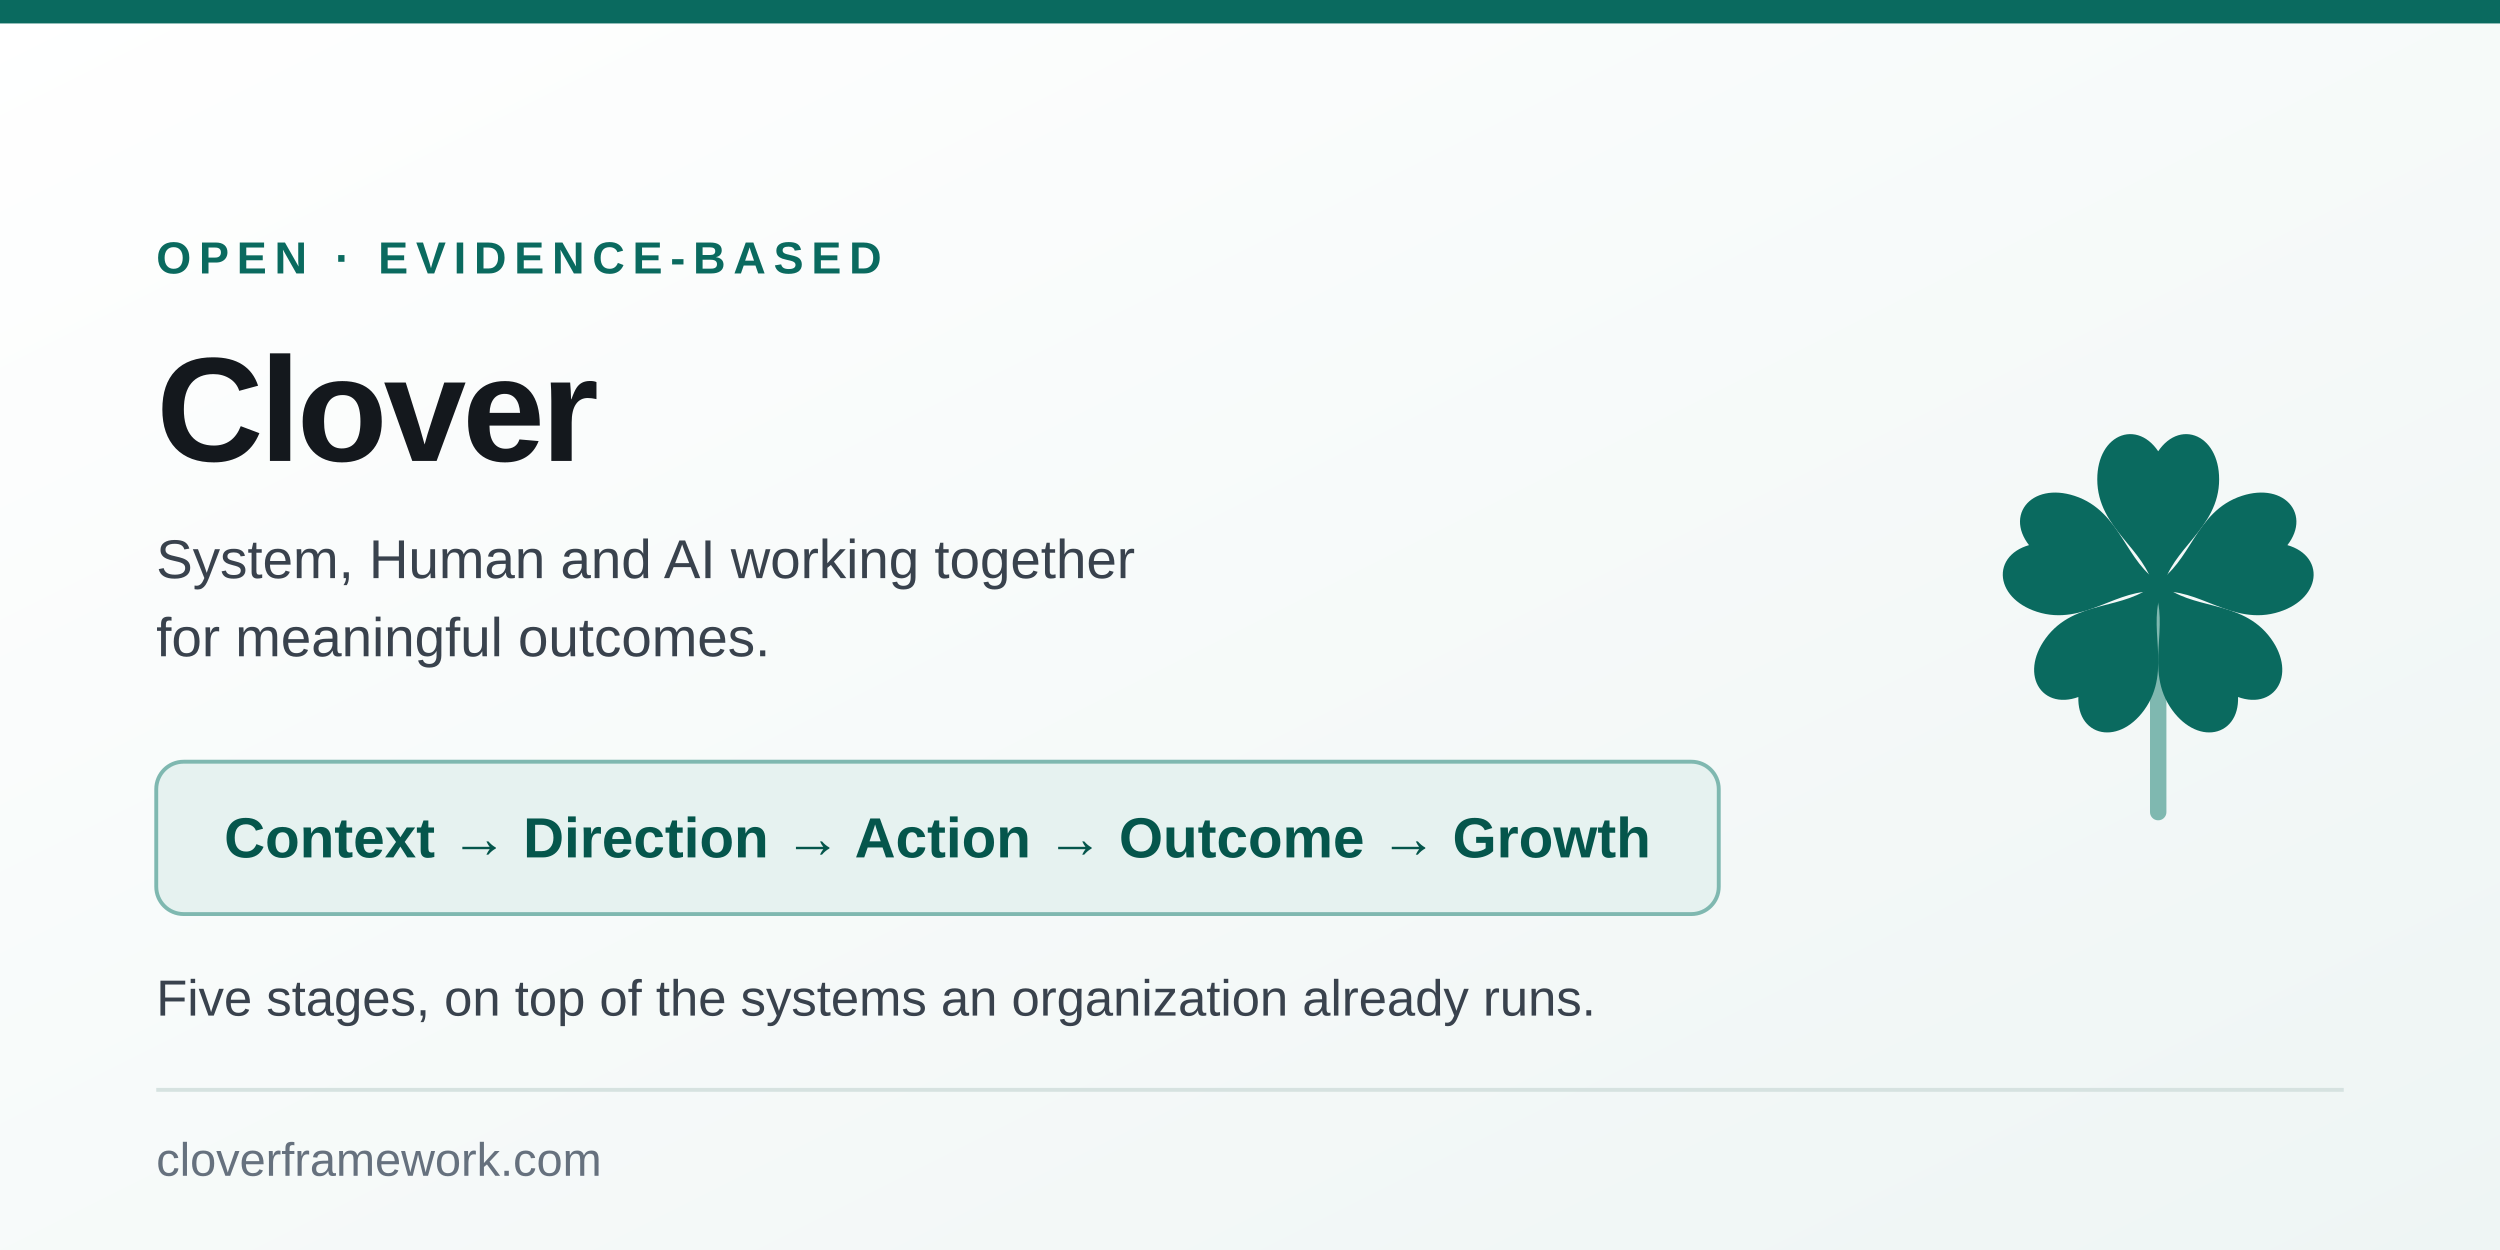
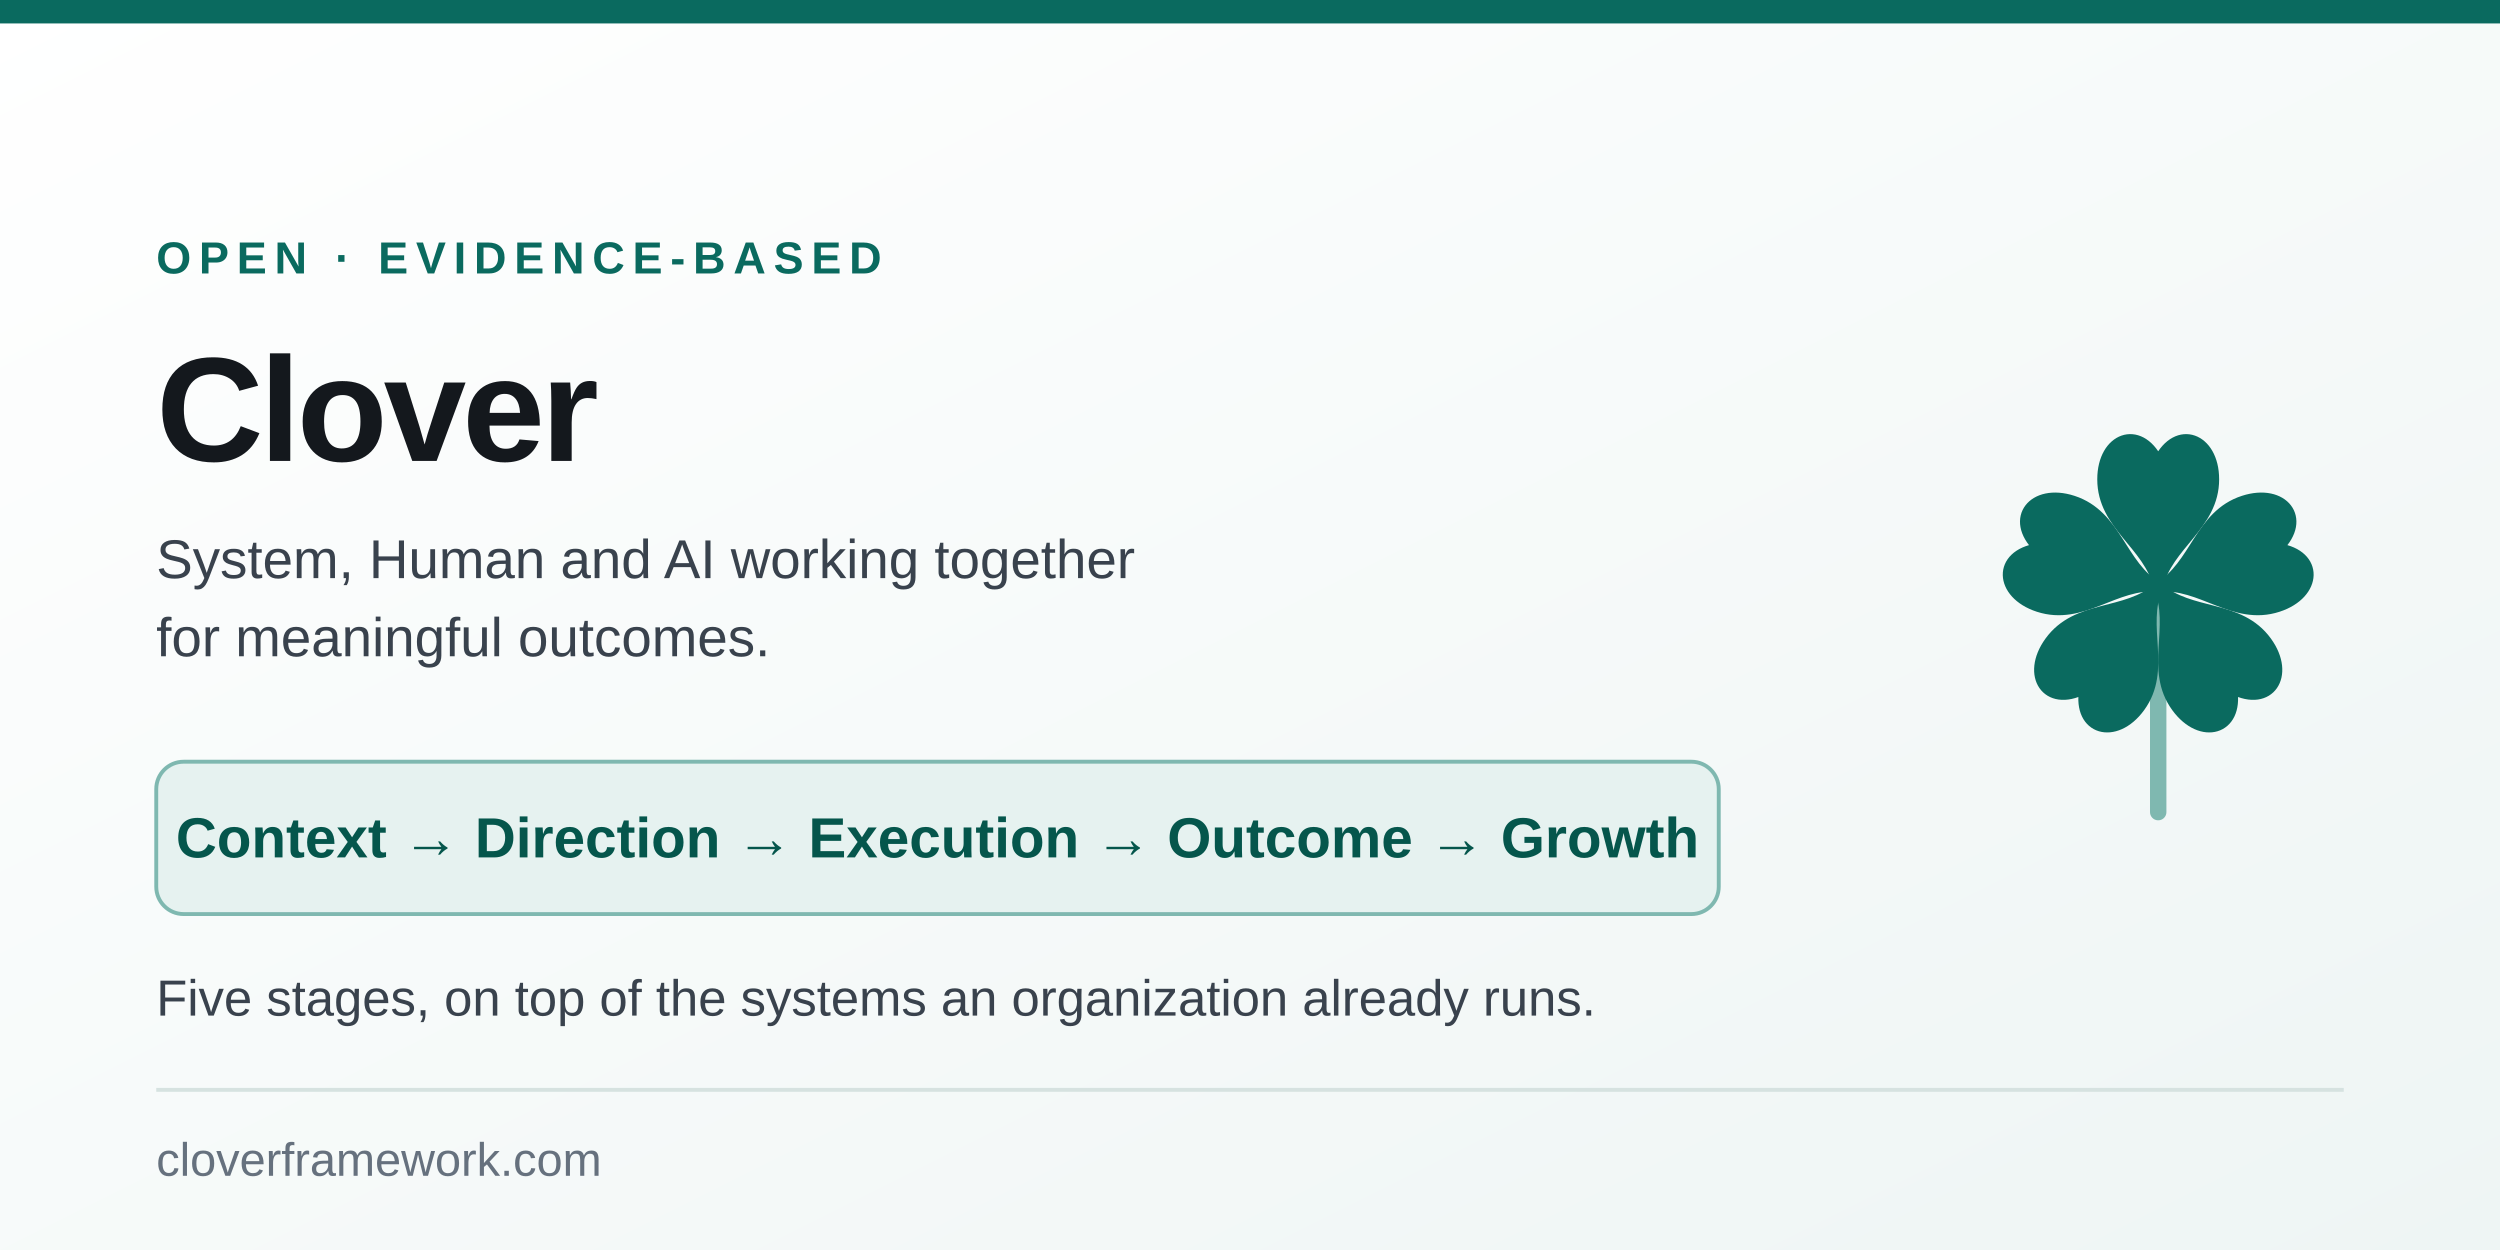
<svg xmlns="http://www.w3.org/2000/svg" viewBox="0 0 1280 640" width="1280" height="640" role="img" aria-labelledby="t">
  <defs>
    <linearGradient id="bg" x1="0" y1="0" x2="1" y2="1">
      <stop stop-color="#ffffff" />
      <stop offset="1" stop-color="#eef5f4" />
    </linearGradient>
    <path id="leaf" d="M50 44C48 35 38 31 38 21C38 12 46 9 50 17C54 9 62 12 62 21C62 31 52 35 50 44Z" />
  </defs>
  <rect width="1280" height="640" fill="url(#bg)" />
  <rect width="1280" height="12" fill="#0a6a5f" />
  <g font-family="Arial,Helvetica,sans-serif">
    <text x="80" y="140" font-size="23" font-weight="700" fill="#0a6a5f" letter-spacing="4">OPEN · EVIDENCE-BASED</text>
    <text x="80" y="236" font-size="76" font-weight="700" fill="#14181d" letter-spacing="-2">Clover</text>
    <text x="80" y="296" font-size="28" fill="#39424d">System, Human and AI working together</text>
    <text x="80" y="336" font-size="28" fill="#39424d">for meaningful outcomes.</text>
    <rect x="80" y="390" width="800" height="78" rx="14" fill="#e6f2f0" stroke="#7fb8b0" stroke-width="2" />
-     <text x="480" y="439" text-anchor="middle" font-size="29" font-weight="700" fill="#05564c">Context → Direction → Action → Outcome → Growth</text>
+     <text x="480" y="439" text-anchor="middle" font-size="29" font-weight="700" fill="#05564c">Context → Direction → Execution → Outcome → Growth</text>
    <text x="80" y="520" font-size="26" fill="#39424d">Five stages, on top of the systems an organization already runs.</text>
    <path d="M80 558h1120" stroke="#d6e2e0" stroke-width="2" />
    <text x="80" y="602" font-size="24" fill="#66717e">cloverframework.com</text>
    <g transform="translate(985 195) scale(2.4)">
      <path d="M50 48C50 66 50 78 50 92" fill="none" stroke="#7fb8b0" stroke-width="3.5" stroke-linecap="round" />
      <use href="#leaf" fill="#0a6a5f" stroke="#0a6a5f" stroke-width="2" stroke-linejoin="round" />
      <use href="#leaf" transform="rotate(72 50 44)" fill="#0a6a5f" stroke="#0a6a5f" stroke-width="2" stroke-linejoin="round" />
      <use href="#leaf" transform="rotate(144 50 44)" fill="#0a6a5f" stroke="#0a6a5f" stroke-width="2" stroke-linejoin="round" />
      <use href="#leaf" transform="rotate(216 50 44)" fill="#0a6a5f" stroke="#0a6a5f" stroke-width="2" stroke-linejoin="round" />
      <use href="#leaf" transform="rotate(288 50 44)" fill="#0a6a5f" stroke="#0a6a5f" stroke-width="2" stroke-linejoin="round" />
    </g>
  </g>
</svg>
